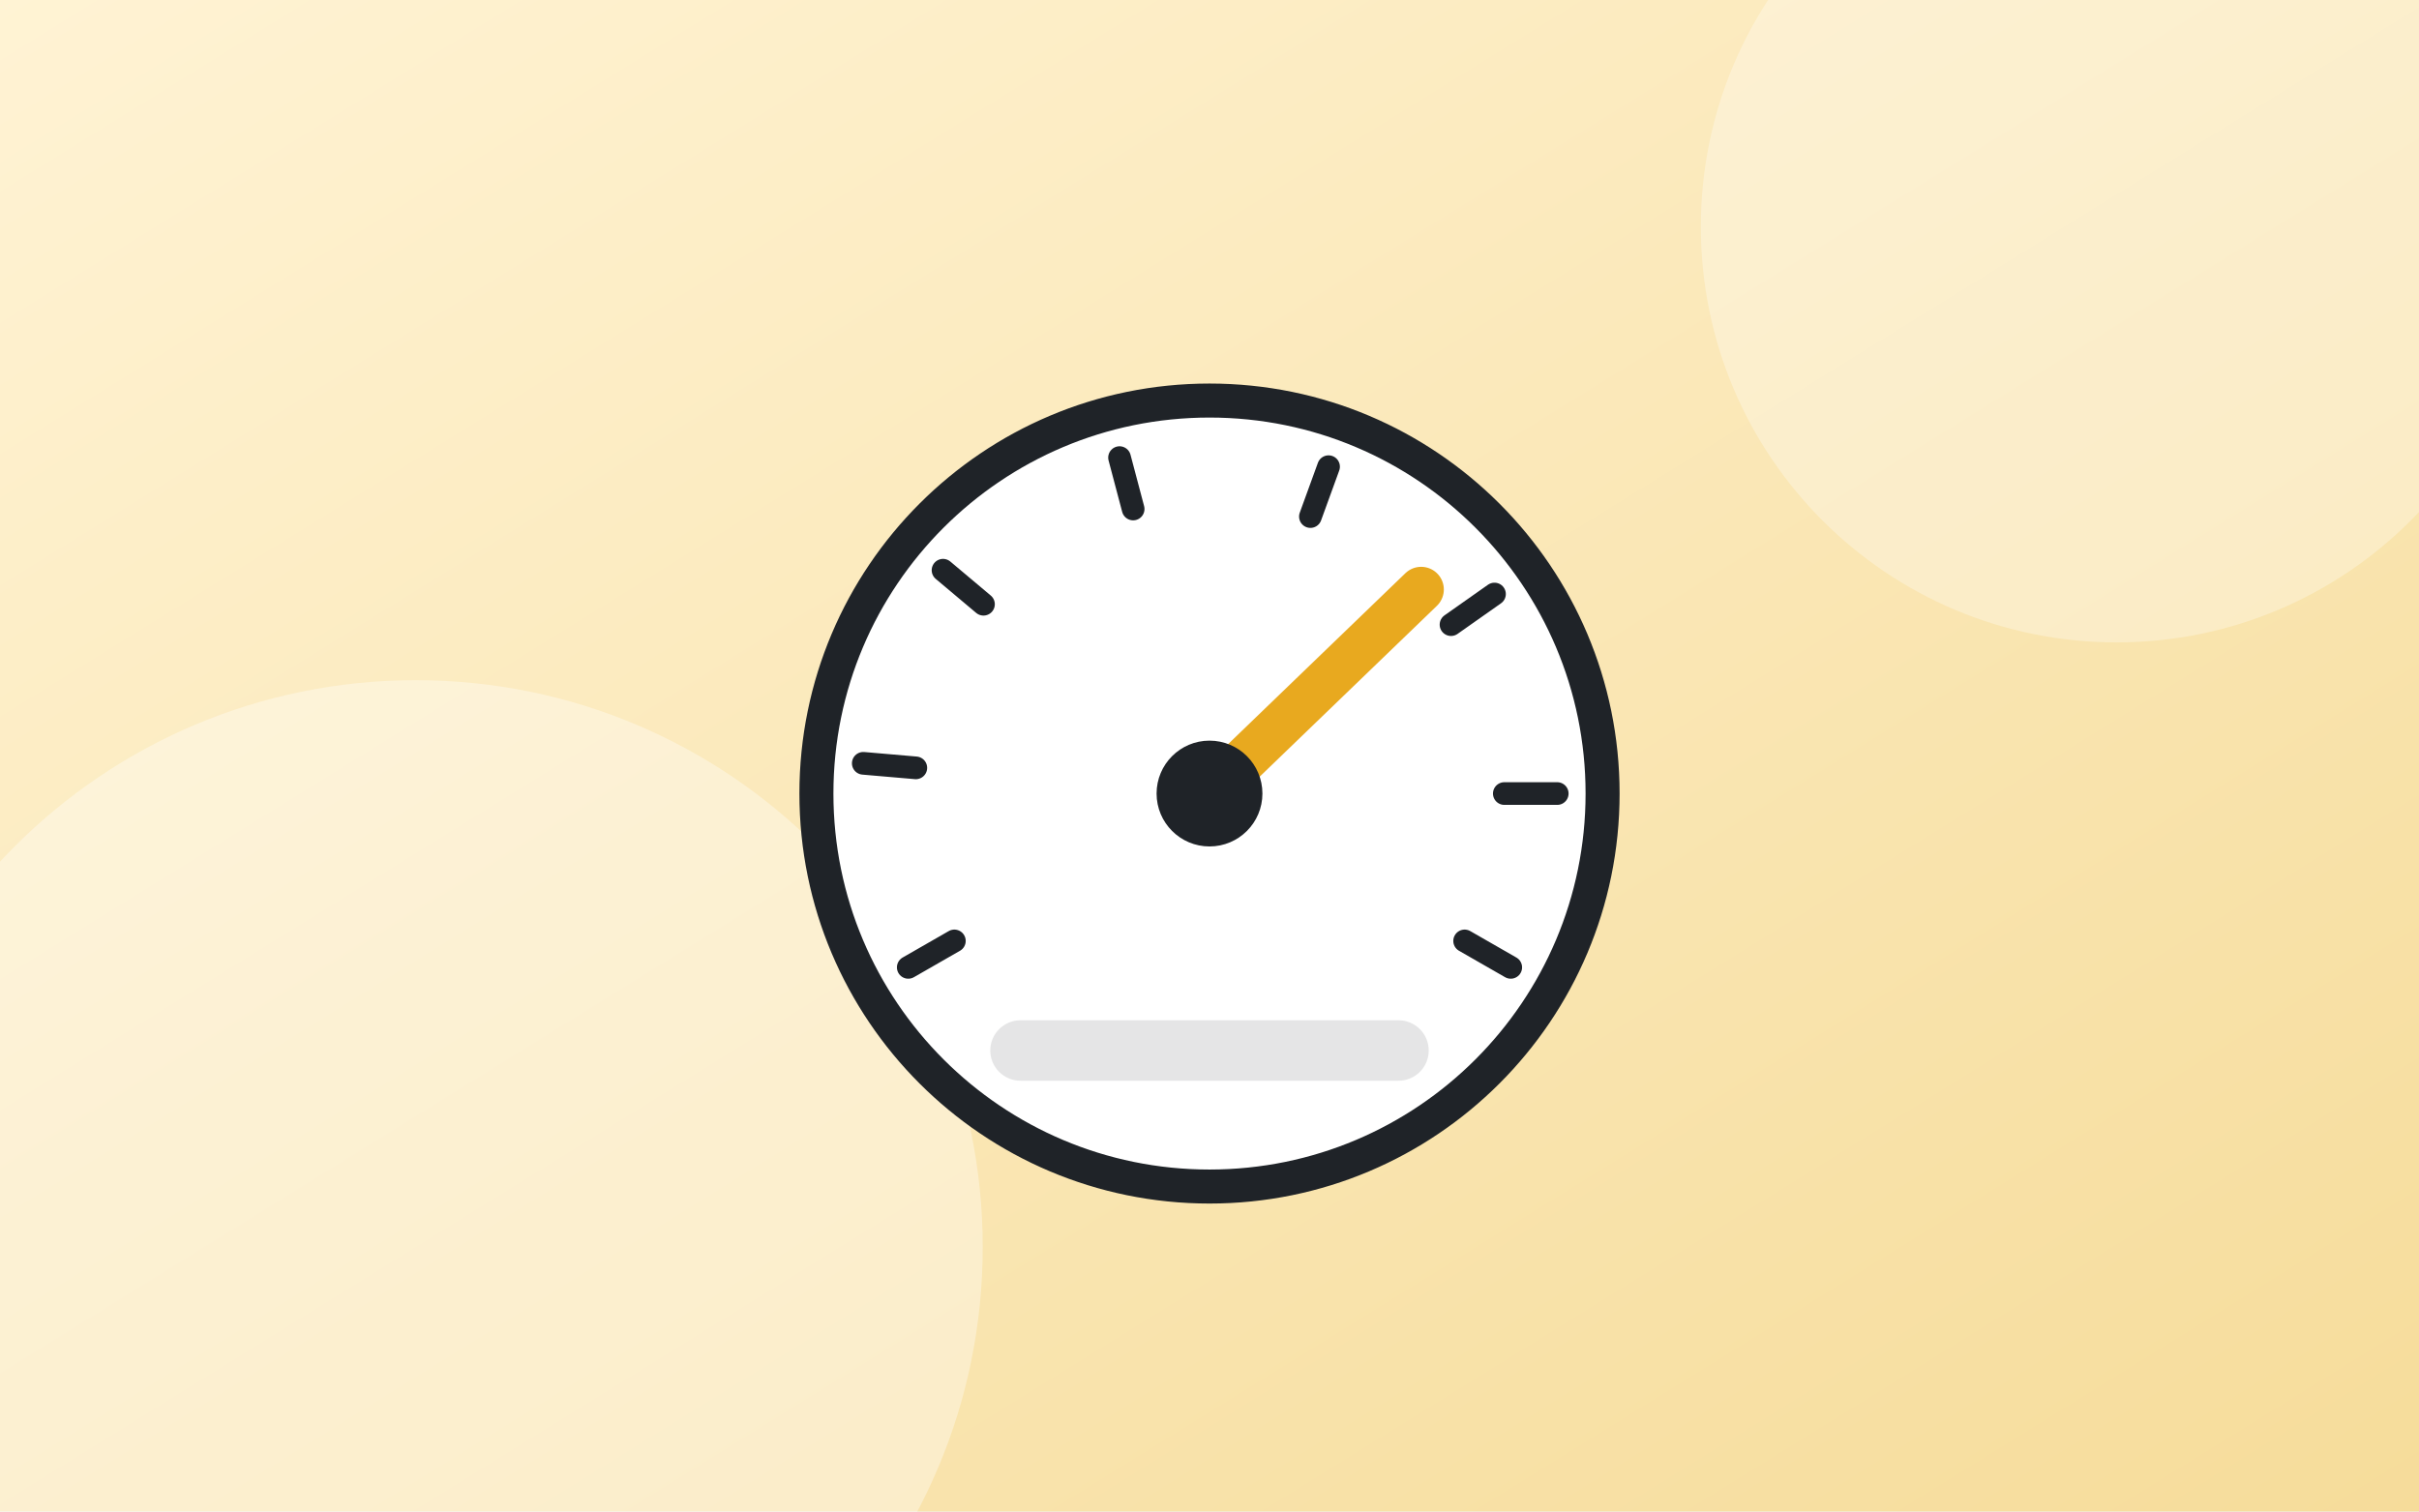
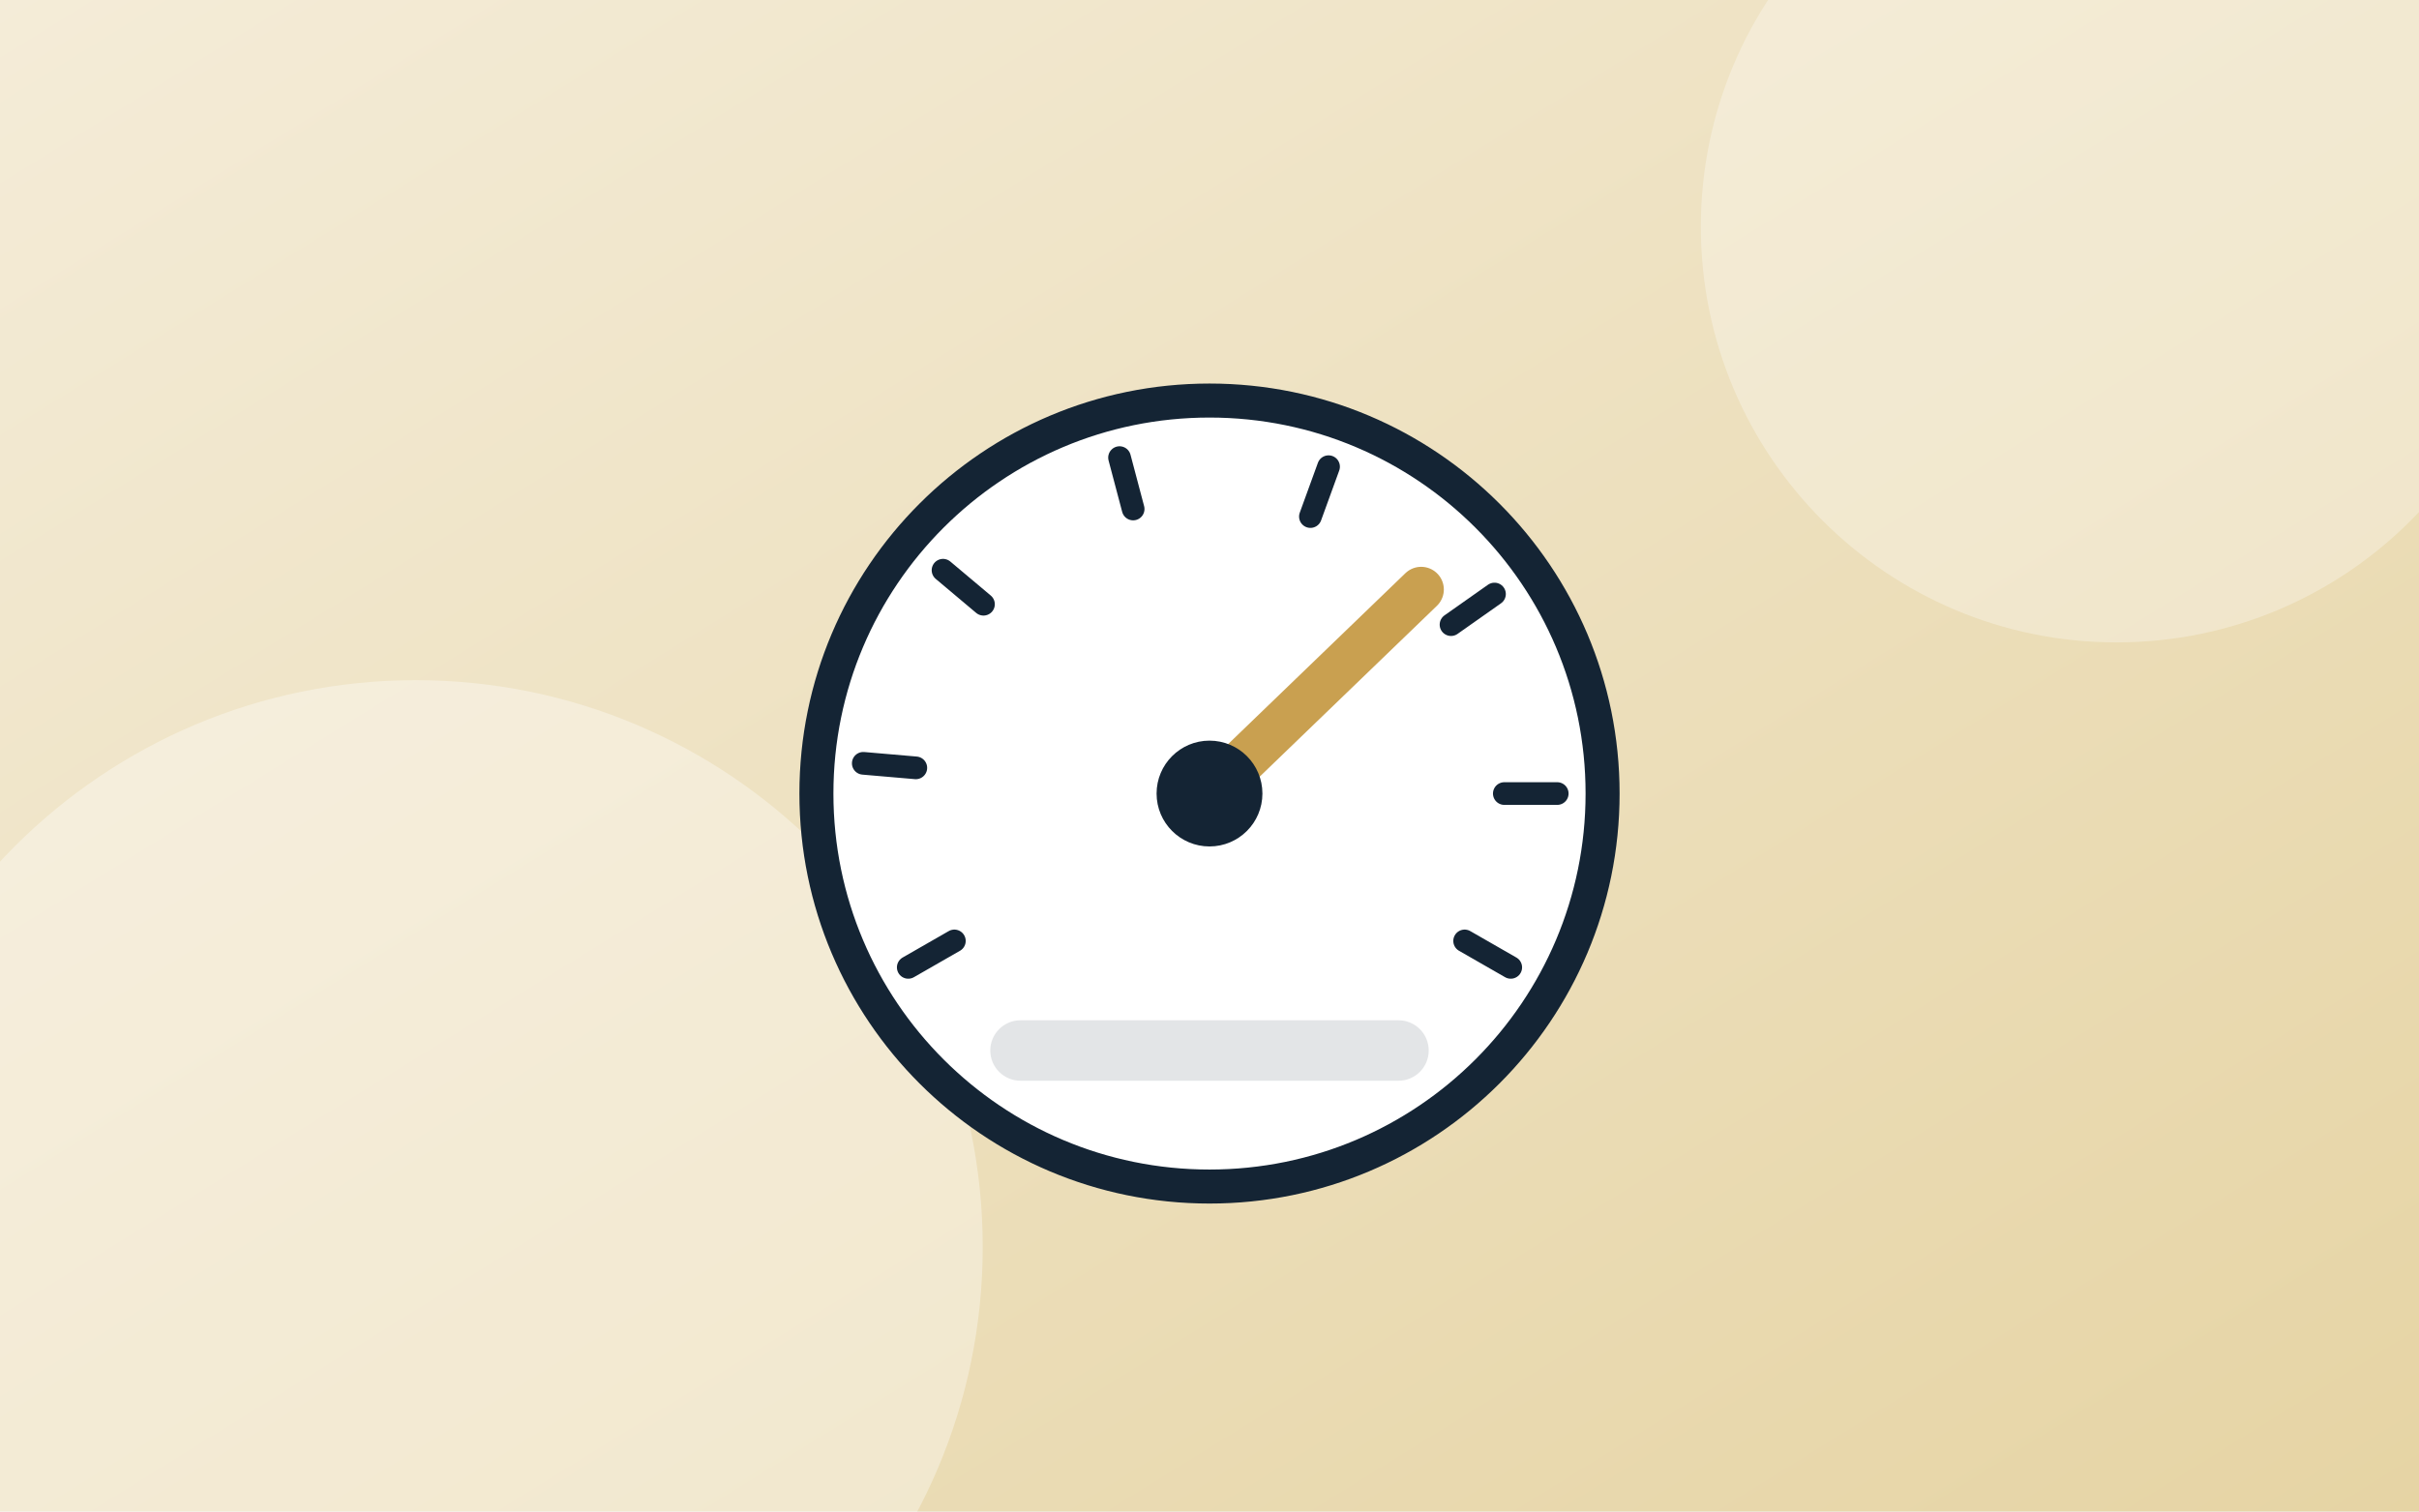
<svg xmlns="http://www.w3.org/2000/svg" viewBox="0 0 640 400" width="640" height="400">
  <defs>
    <linearGradient id="g" x1="0" y1="0" x2="1" y2="1">
-       <stop offset="0" stop-color="#fff3d4" />
-       <stop offset="1" stop-color="#f6dc9a" />
+       <stop offset="0" stop-color="#f4ecd8" />
+       <stop offset="1" stop-color="#e6d4a4" />
    </linearGradient>
  </defs>
  <rect width="640" height="400" fill="url(#g)" />
  <circle cx="110" cy="330" r="150" fill="#fff" opacity=".35" />
  <circle cx="560" cy="60" r="110" fill="#fff" opacity=".3" />
-   <circle cx="320" cy="210" r="104" fill="#fff" stroke="#1f2328" stroke-width="9" />
-   <line x1="252.5" y1="249.0" x2="240.3" y2="256.0" stroke="#1f2328" stroke-width="6" stroke-linecap="round" />
-   <line x1="242.3" y1="203.2" x2="228.4" y2="202.0" stroke="#1f2328" stroke-width="6" stroke-linecap="round" />
-   <line x1="260.2" y1="159.9" x2="249.5" y2="150.9" stroke="#1f2328" stroke-width="6" stroke-linecap="round" />
-   <line x1="299.8" y1="134.7" x2="296.2" y2="121.1" stroke="#1f2328" stroke-width="6" stroke-linecap="round" />
-   <line x1="346.7" y1="136.7" x2="351.5" y2="123.5" stroke="#1f2328" stroke-width="6" stroke-linecap="round" />
-   <line x1="383.9" y1="165.3" x2="395.4" y2="157.2" stroke="#1f2328" stroke-width="6" stroke-linecap="round" />
-   <line x1="398.0" y1="210.0" x2="412.0" y2="210.0" stroke="#1f2328" stroke-width="6" stroke-linecap="round" />
-   <line x1="387.5" y1="249.0" x2="399.7" y2="256.0" stroke="#1f2328" stroke-width="6" stroke-linecap="round" />
-   <path d="M320 210 L376 156" stroke="#e8a91f" stroke-width="12" stroke-linecap="round" />
-   <circle cx="320" cy="210" r="14" fill="#1f2328" />
-   <rect x="262" y="270" width="116" height="16" rx="8" fill="#1f2328" opacity=".12" />
+   <circle cx="320" cy="210" r="104" fill="#fff" stroke="#142434" stroke-width="9" />
+   <line x1="252.5" y1="249.0" x2="240.3" y2="256.0" stroke="#142434" stroke-width="6" stroke-linecap="round" />
+   <line x1="242.3" y1="203.2" x2="228.4" y2="202.0" stroke="#142434" stroke-width="6" stroke-linecap="round" />
+   <line x1="260.2" y1="159.9" x2="249.5" y2="150.9" stroke="#142434" stroke-width="6" stroke-linecap="round" />
+   <line x1="299.8" y1="134.7" x2="296.2" y2="121.1" stroke="#142434" stroke-width="6" stroke-linecap="round" />
+   <line x1="346.7" y1="136.7" x2="351.5" y2="123.5" stroke="#142434" stroke-width="6" stroke-linecap="round" />
+   <line x1="383.9" y1="165.3" x2="395.4" y2="157.2" stroke="#142434" stroke-width="6" stroke-linecap="round" />
+   <line x1="398.0" y1="210.0" x2="412.0" y2="210.0" stroke="#142434" stroke-width="6" stroke-linecap="round" />
+   <line x1="387.5" y1="249.0" x2="399.7" y2="256.0" stroke="#142434" stroke-width="6" stroke-linecap="round" />
+   <path d="M320 210 L376 156" stroke="#c9a050" stroke-width="12" stroke-linecap="round" />
+   <circle cx="320" cy="210" r="14" fill="#142434" />
+   <rect x="262" y="270" width="116" height="16" rx="8" fill="#142434" opacity=".12" />
</svg>
